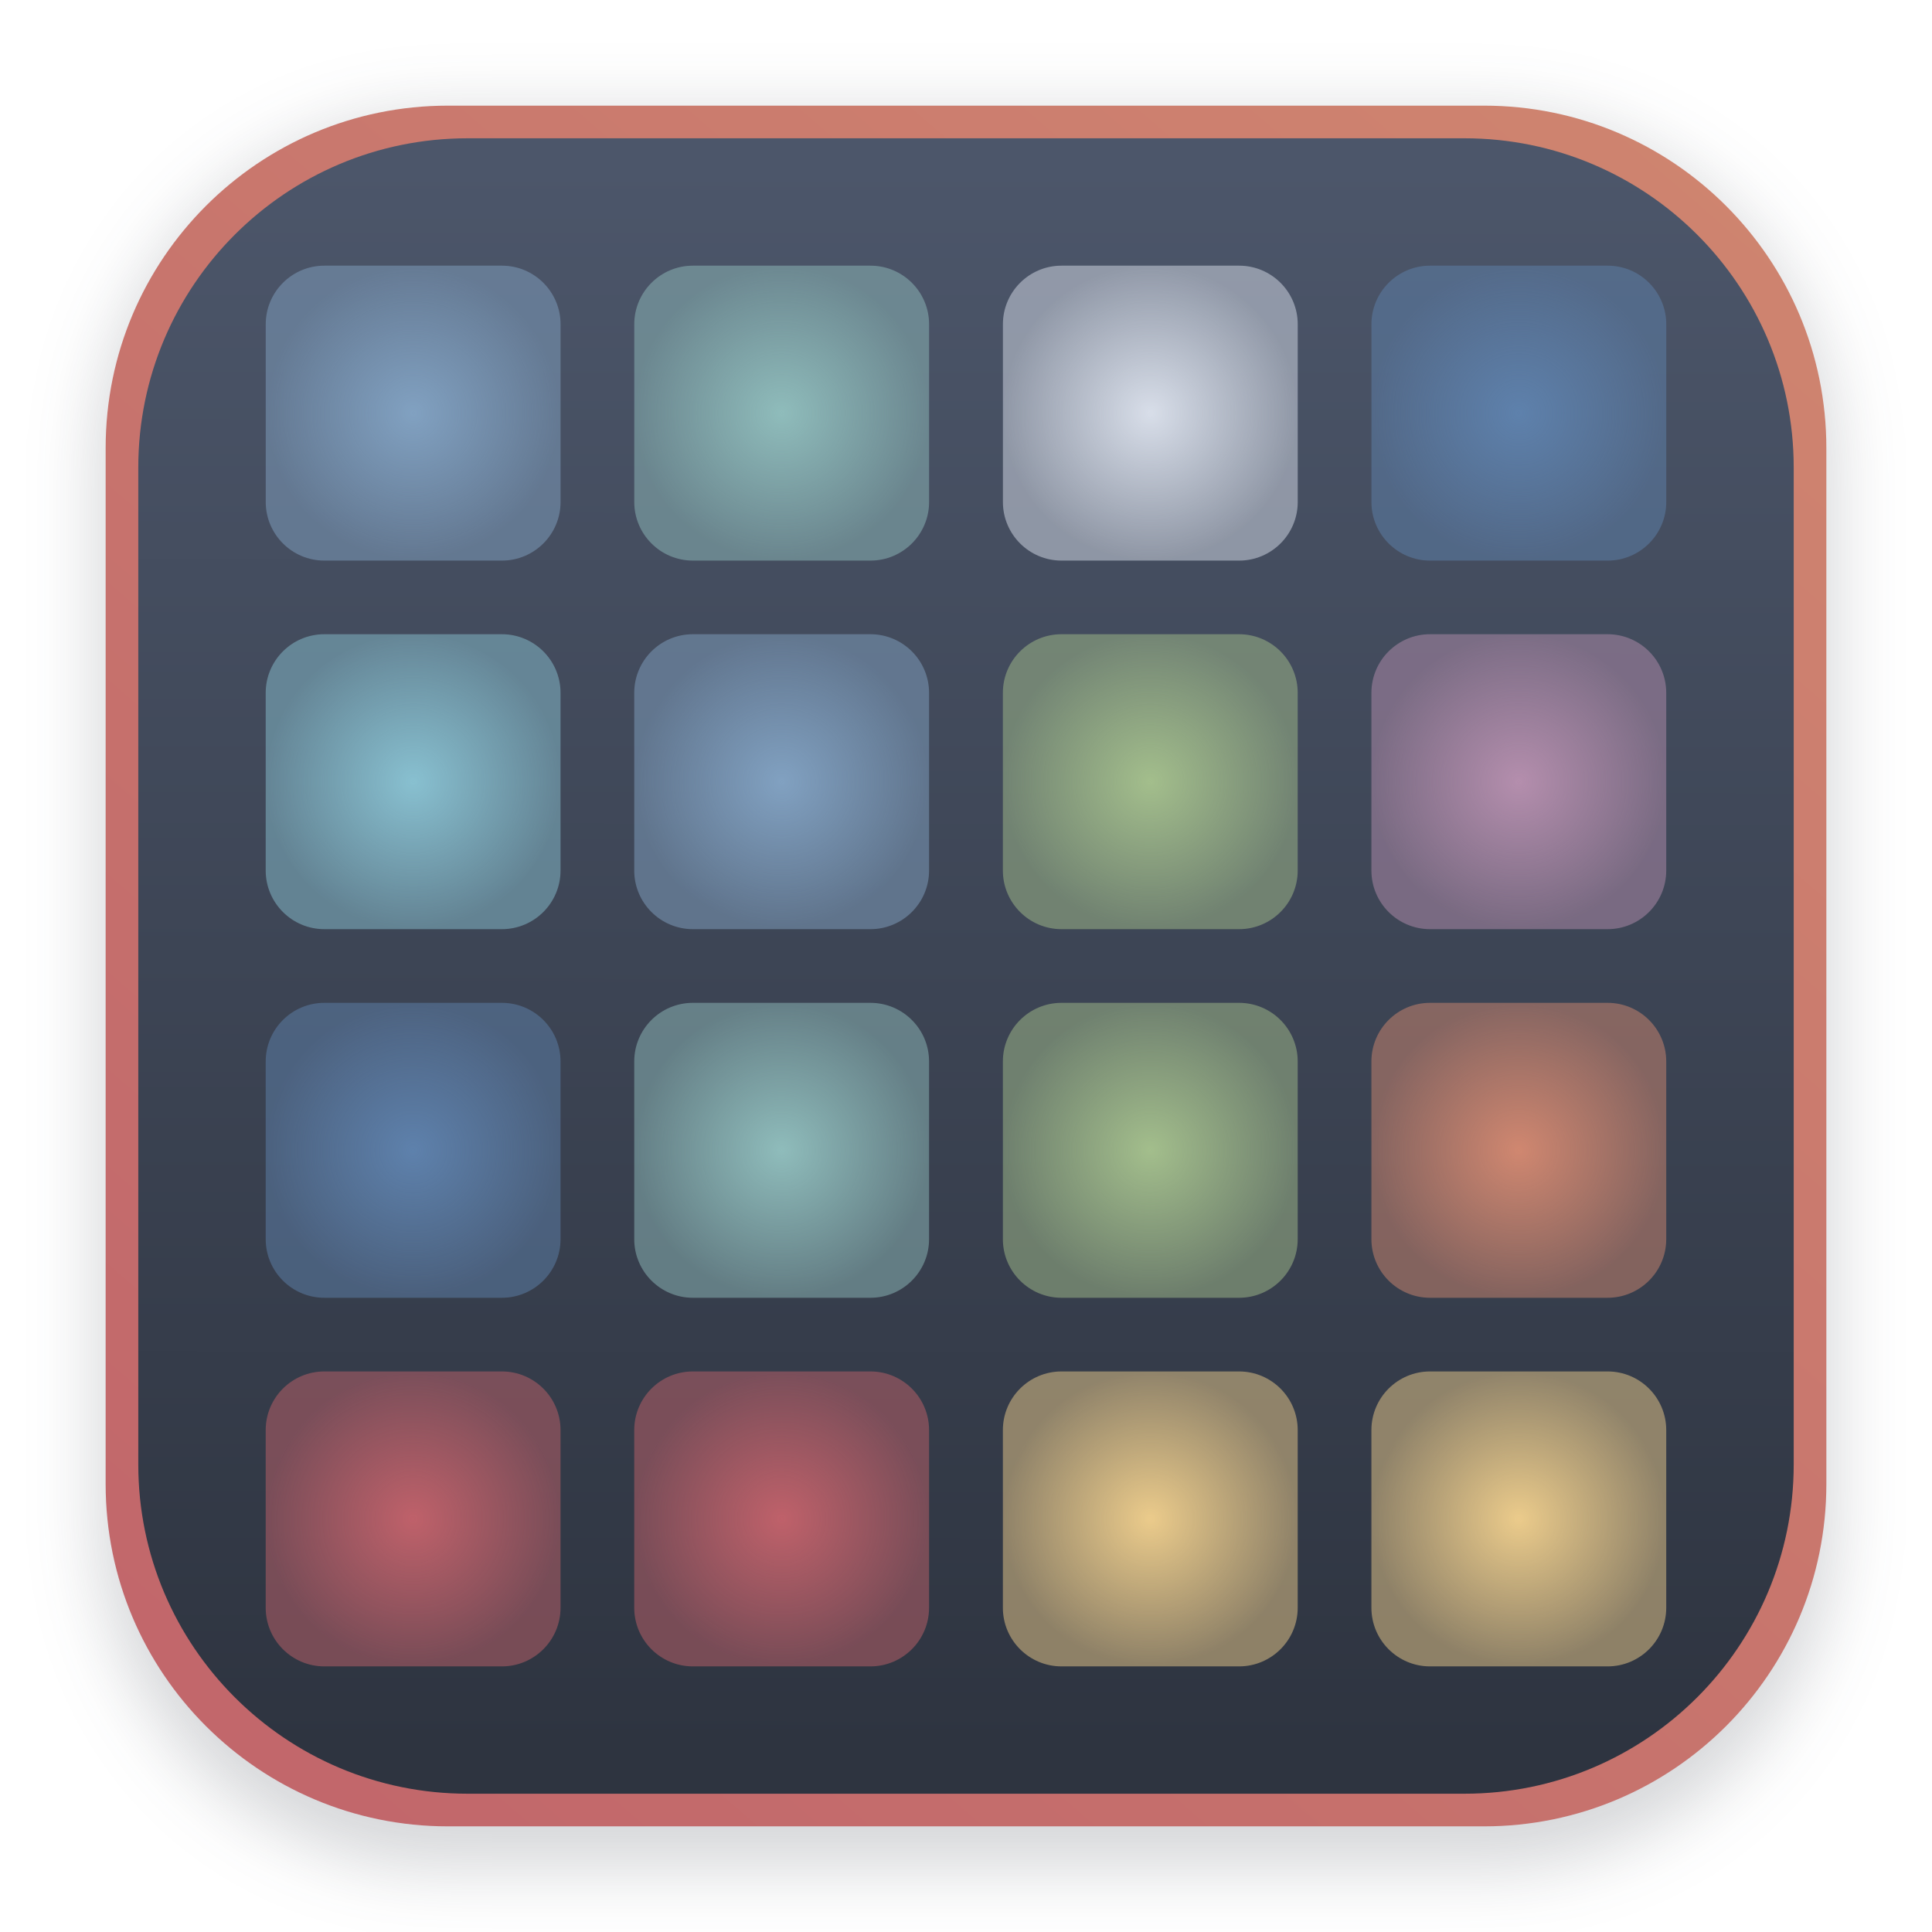
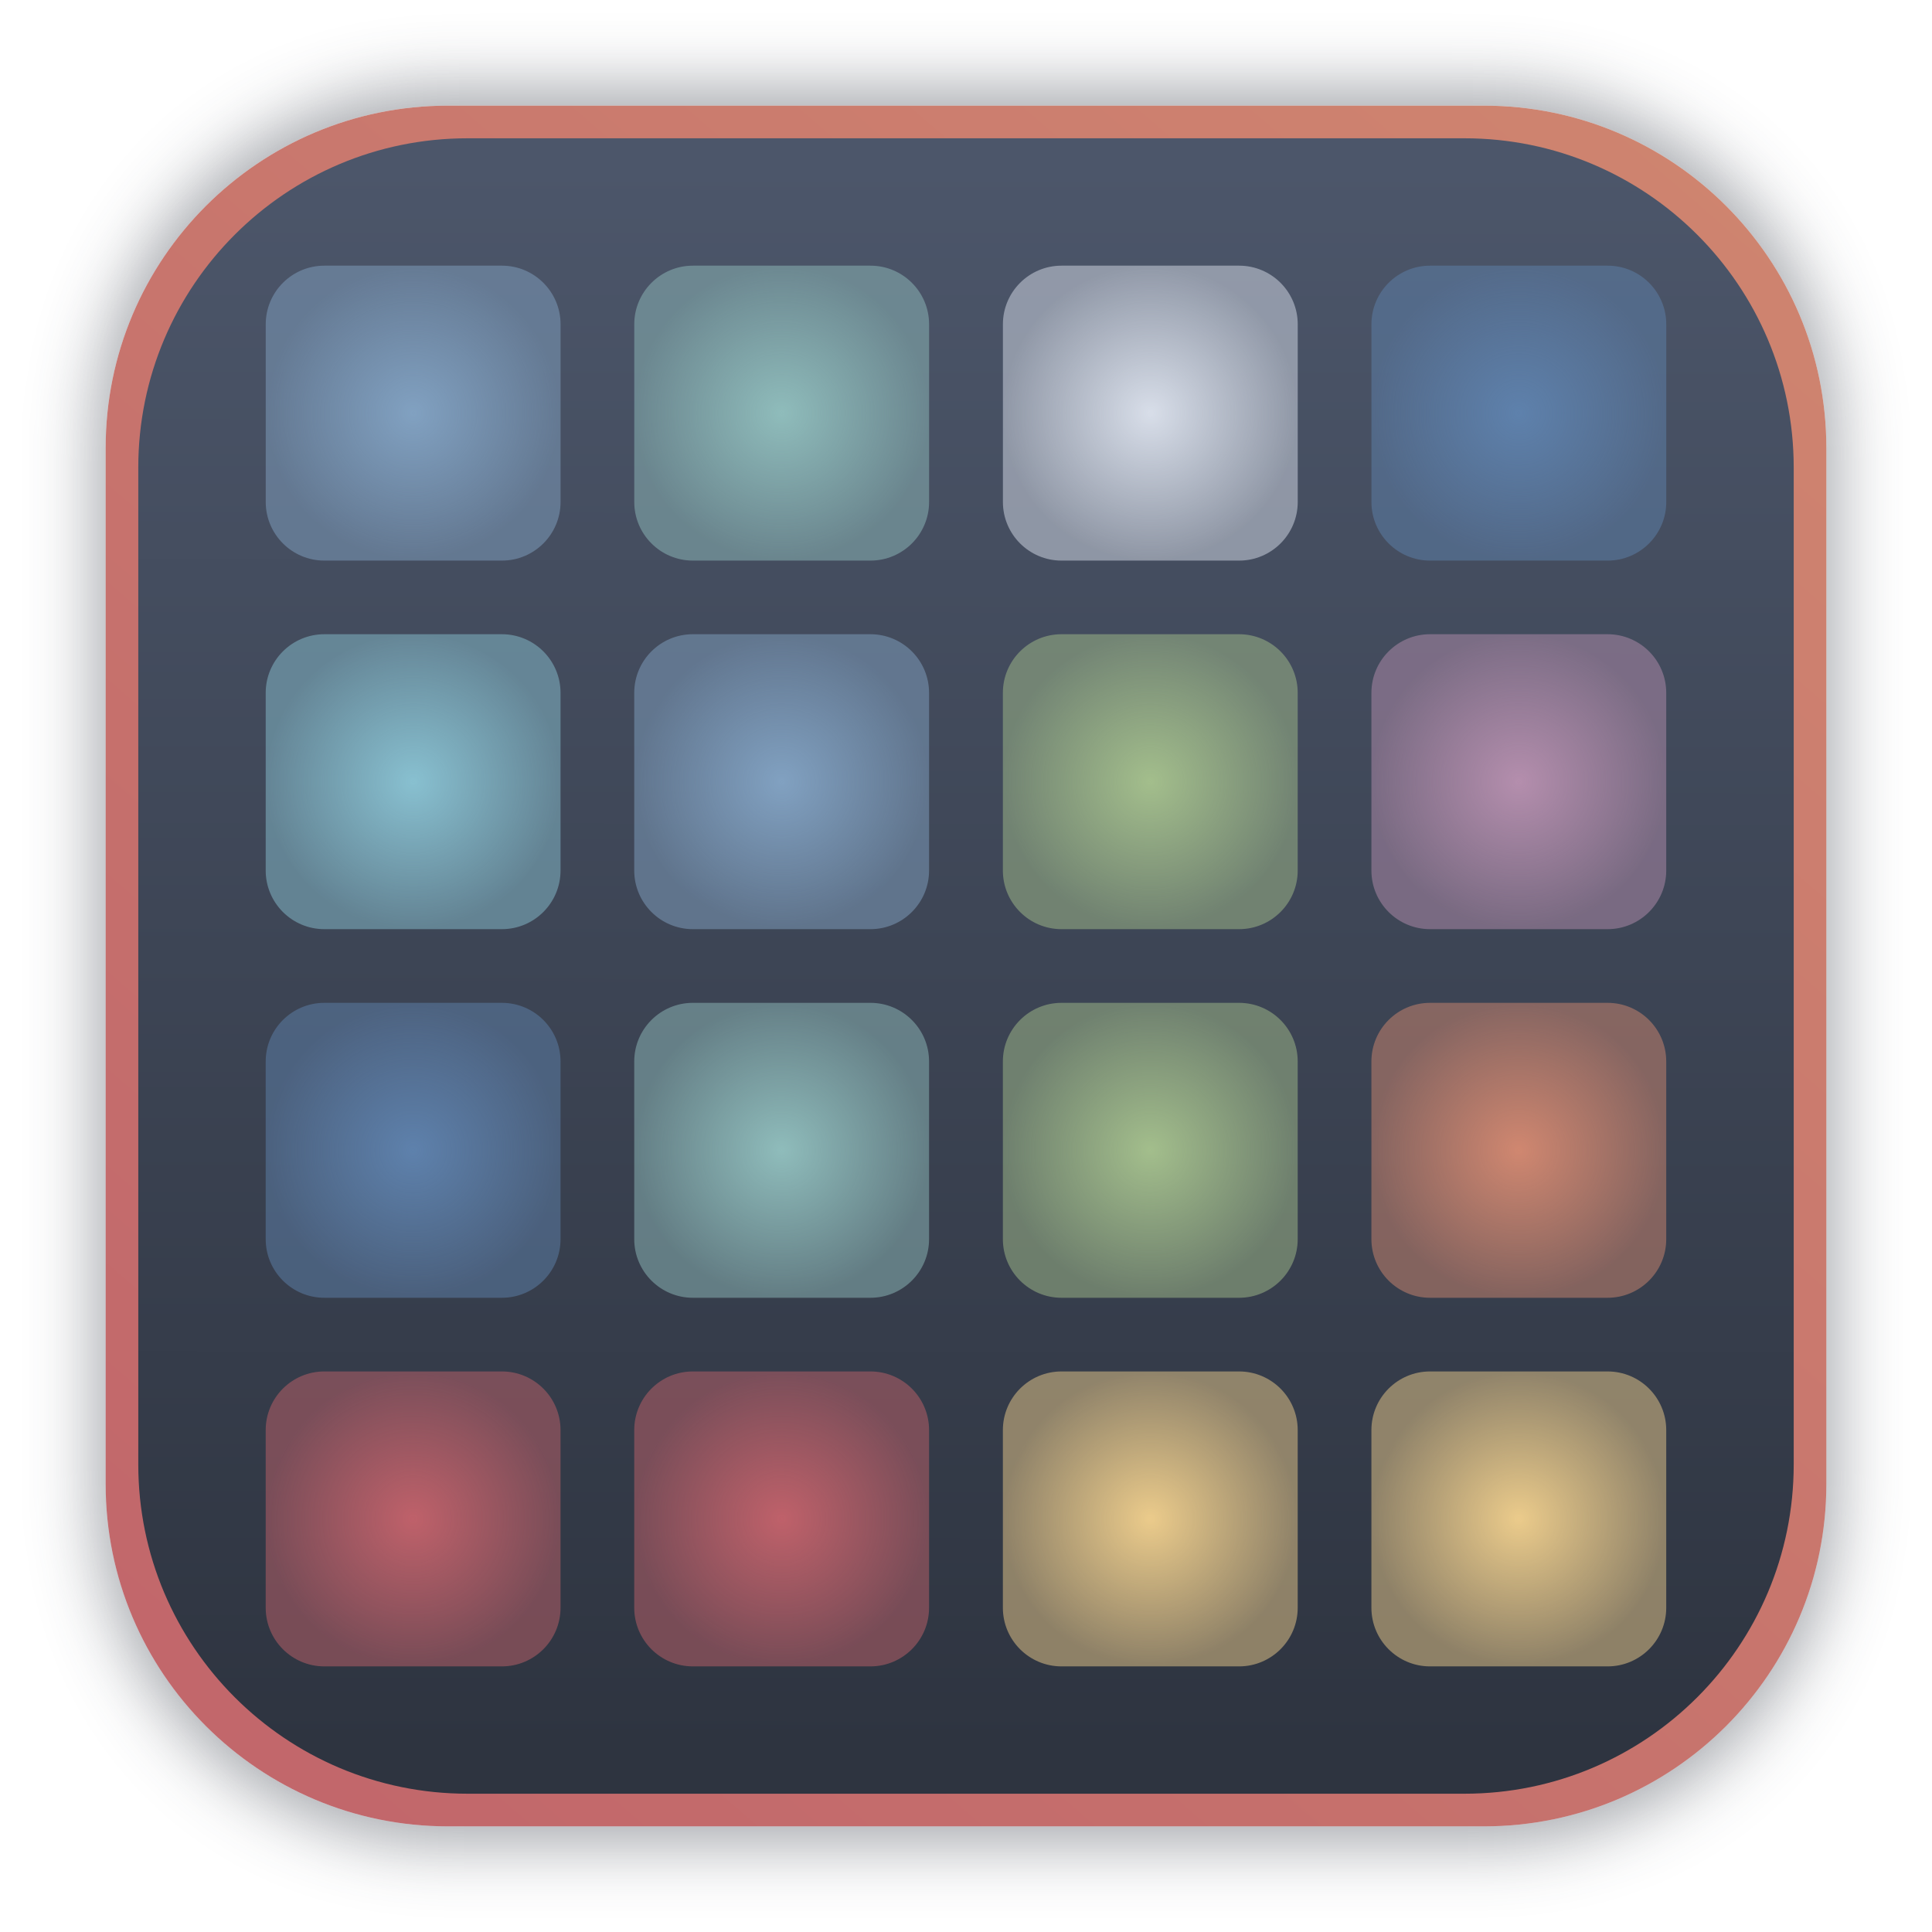
<svg xmlns="http://www.w3.org/2000/svg" xmlns:xlink="http://www.w3.org/1999/xlink" width="64" height="64" version="1.1" viewBox="0 0 16.933 16.933" id="svg56">
  <defs id="defs28">
    <linearGradient id="linearGradient1102">
      <stop style="stop-color:#bf616a;stop-opacity:1;" offset="0" id="stop1098" />
      <stop style="stop-color:#bf616a;stop-opacity:0.5;" offset="1" id="stop1100" />
    </linearGradient>
    <linearGradient id="linearGradient1094">
      <stop style="stop-color:#bf616a;stop-opacity:1;" offset="0" id="stop1090" />
      <stop style="stop-color:#bf616a;stop-opacity:0.5;" offset="1" id="stop1092" />
    </linearGradient>
    <linearGradient id="linearGradient1086">
      <stop style="stop-color:#ebcb8b;stop-opacity:1;" offset="0" id="stop1082" />
      <stop style="stop-color:#ebcb8b;stop-opacity:0.5;" offset="1" id="stop1084" />
    </linearGradient>
    <linearGradient id="linearGradient1078">
      <stop style="stop-color:#ebcb8b;stop-opacity:1;" offset="0" id="stop1074" />
      <stop style="stop-color:#ebcb8b;stop-opacity:0.5;" offset="1" id="stop1076" />
    </linearGradient>
    <linearGradient id="linearGradient1070">
      <stop style="stop-color:#d08770;stop-opacity:1;" offset="0" id="stop1066" />
      <stop style="stop-color:#d08770;stop-opacity:0.5;" offset="1" id="stop1068" />
    </linearGradient>
    <linearGradient id="linearGradient1062">
      <stop style="stop-color:#a3be8c;stop-opacity:1;" offset="0" id="stop1058" />
      <stop style="stop-color:#a3be8c;stop-opacity:0.5;" offset="1" id="stop1060" />
    </linearGradient>
    <linearGradient id="linearGradient1054">
      <stop style="stop-color:#8fbcbb;stop-opacity:1;" offset="0" id="stop1050" />
      <stop style="stop-color:#8fbcbb;stop-opacity:0.5;" offset="1" id="stop1052" />
    </linearGradient>
    <linearGradient id="linearGradient1046">
      <stop style="stop-color:#5e81ac;stop-opacity:1;" offset="0" id="stop1042" />
      <stop style="stop-color:#5e81ac;stop-opacity:0.5;" offset="1" id="stop1044" />
    </linearGradient>
    <linearGradient id="linearGradient1038">
      <stop style="stop-color:#88c0d0;stop-opacity:1;" offset="0" id="stop1034" />
      <stop style="stop-color:#88c0d0;stop-opacity:0.5;" offset="1" id="stop1036" />
    </linearGradient>
    <linearGradient id="linearGradient1030">
      <stop style="stop-color:#81a1c1;stop-opacity:1;" offset="0" id="stop1026" />
      <stop style="stop-color:#81a1c1;stop-opacity:0.5;" offset="1" id="stop1028" />
    </linearGradient>
    <linearGradient id="linearGradient1022">
      <stop style="stop-color:#a3be8c;stop-opacity:1;" offset="0" id="stop1018" />
      <stop style="stop-color:#a3be8c;stop-opacity:0.5;" offset="1" id="stop1020" />
    </linearGradient>
    <linearGradient id="linearGradient1014">
      <stop style="stop-color:#b48ead;stop-opacity:1;" offset="0" id="stop1010" />
      <stop style="stop-color:#b48ead;stop-opacity:0.5;" offset="1" id="stop1012" />
    </linearGradient>
    <linearGradient id="linearGradient1006">
      <stop style="stop-color:#5e81ac;stop-opacity:1;" offset="0" id="stop1002" />
      <stop style="stop-color:#5e81ac;stop-opacity:0.5;" offset="1" id="stop1004" />
    </linearGradient>
    <linearGradient id="linearGradient998">
      <stop style="stop-color:#d8dee9;stop-opacity:1;" offset="0" id="stop994" />
      <stop style="stop-color:#d8dee9;stop-opacity:0.5;" offset="1" id="stop996" />
    </linearGradient>
    <linearGradient id="linearGradient990">
      <stop style="stop-color:#8fbcbb;stop-opacity:1;" offset="0" id="stop986" />
      <stop style="stop-color:#8fbcbb;stop-opacity:0.5;" offset="1" id="stop988" />
    </linearGradient>
    <linearGradient id="linearGradient982">
      <stop style="stop-color:#81a1c1;stop-opacity:1;" offset="0" id="stop978" />
      <stop style="stop-color:#81a1c1;stop-opacity:0.5;" offset="1" id="stop980" />
    </linearGradient>
    <linearGradient id="linearGradient14485">
      <stop style="stop-color:#bf616a;stop-opacity:1;" offset="0" id="stop14481" />
      <stop style="stop-color:#d08770;stop-opacity:1;" offset="1" id="stop14483" />
    </linearGradient>
    <linearGradient id="linearGradient12075" x1="7.971" x2="7.983" y1="15.584" y2="1.162" gradientTransform="matrix(.96209 0 0 .96209 .321 .321)" gradientUnits="userSpaceOnUse">
      <stop stop-color="#2e3440" offset="0" id="stop12071" />
      <stop stop-color="#4c566a" offset="1" id="stop12073" />
    </linearGradient>
    <linearGradient id="linearGradient10617" x1="7.971" x2="7.983" y1="15.584" y2="1.162" gradientTransform="matrix(.96209 0 0 .96209 .321 .321)" gradientUnits="userSpaceOnUse">
      <stop stop-color="#2e3440" offset="0" id="stop10613" />
      <stop stop-color="#4c566a" offset="1" id="stop10615" style="stop-color:#d08770;stop-opacity:1;" />
    </linearGradient>
    <filter id="filter1178" x="-0.048" y="-0.048" width="1.096" height="1.096" color-interpolation-filters="sRGB">
      <feGaussianBlur stdDeviation="0.307" id="feGaussianBlur2" />
    </filter>
    <linearGradient id="linearGradient1340" x1="8.355" x2="8.4" y1="16.007" y2=".794" gradientUnits="userSpaceOnUse">
      <stop stop-color="#d8dee9" offset="0" id="stop5" />
      <stop stop-color="#eceff4" offset="1" id="stop7" />
    </linearGradient>
    <linearGradient id="linearGradient2014" x1="7.971" x2="7.983" y1="15.584" y2="1.162" gradientUnits="userSpaceOnUse">
      <stop stop-color="#2e3440" stop-opacity=".2" offset="0" id="stop10" />
      <stop stop-color="#4c566a" stop-opacity=".2" offset="1" id="stop12" />
    </linearGradient>
    <linearGradient id="linearGradient2546" x1="7.971" x2="7.983" y1="15.584" y2="1.162" gradientTransform="matrix(.96209 0 0 .96209 .321 .321)" gradientUnits="userSpaceOnUse">
      <stop stop-color="#2e3440" offset="0" id="stop15" />
      <stop stop-color="#4c566a" offset="1" id="stop17" />
    </linearGradient>
    <filter id="filter888" x="-0.063" y="-0.093" width="1.126" height="1.186" color-interpolation-filters="sRGB">
      <feGaussianBlur stdDeviation="0.145" id="feGaussianBlur20" />
    </filter>
    <linearGradient id="linearGradient881" x1="5.205" x2="5.205" y1="7.16" y2="3.865" gradientUnits="userSpaceOnUse">
      <stop stop-color="#d8dee9" offset="0" id="stop23" />
      <stop stop-color="#eceff4" offset="1" id="stop25" />
    </linearGradient>
    <linearGradient xlink:href="#linearGradient14485" id="linearGradient14487" x1="1.341" y1="19.536" x2="17.4" y2="0.974" gradientUnits="userSpaceOnUse" />
    <radialGradient xlink:href="#linearGradient982" id="radialGradient984" cx="3.366" cy="1.665" fx="3.366" fy="1.665" r="1.36" gradientTransform="matrix(1,0,0,1.000061,0,-1.0156459e-4)" gradientUnits="userSpaceOnUse" />
    <radialGradient xlink:href="#linearGradient990" id="radialGradient992" cx="6.766" cy="1.665" fx="6.766" fy="1.665" r="1.36" gradientTransform="matrix(1,0,0,1.000061,0,-1.0156459e-4)" gradientUnits="userSpaceOnUse" />
    <radialGradient xlink:href="#linearGradient998" id="radialGradient1000" cx="10.167" cy="1.665" fx="10.167" fy="1.665" r="1.36" gradientTransform="matrix(1,0,0,1.000061,0,-1.0156459e-4)" gradientUnits="userSpaceOnUse" />
    <radialGradient xlink:href="#linearGradient1006" id="radialGradient1008" cx="13.567" cy="1.665" fx="13.567" fy="1.665" r="1.36" gradientTransform="matrix(1,0,0,1.000061,0,-1.0155857e-4)" gradientUnits="userSpaceOnUse" />
    <radialGradient xlink:href="#linearGradient1014" id="radialGradient1016" cx="15.267" cy="8.466" fx="15.267" fy="8.466" r="1.36" gradientTransform="matrix(1,0,0,1.000049,0,-4.1180847e-4)" gradientUnits="userSpaceOnUse" />
    <radialGradient xlink:href="#linearGradient1022" id="radialGradient1024" cx="11.867" cy="8.466" fx="11.867" fy="8.466" r="1.36" gradientTransform="matrix(1,0,0,1.000049,0,-4.1181327e-4)" gradientUnits="userSpaceOnUse" />
    <radialGradient xlink:href="#linearGradient1030" id="radialGradient1032" cx="8.466" cy="8.466" fx="8.466" fy="8.466" r="1.36" gradientTransform="matrix(1,0,0,1.000049,0,-4.1181327e-4)" gradientUnits="userSpaceOnUse" />
    <radialGradient xlink:href="#linearGradient1038" id="radialGradient1040" cx="5.066" cy="8.466" fx="5.066" fy="8.466" r="1.36" gradientTransform="matrix(1,0,0,1.000049,0,-4.1181327e-4)" gradientUnits="userSpaceOnUse" />
    <radialGradient xlink:href="#linearGradient1046" id="radialGradient1048" cx="5.066" cy="8.466" fx="5.066" fy="8.466" r="1.36" gradientTransform="matrix(1,0,0,1.000049,0,-4.1181327e-4)" gradientUnits="userSpaceOnUse" />
    <radialGradient xlink:href="#linearGradient1054" id="radialGradient1056" cx="8.466" cy="8.466" fx="8.466" fy="8.466" r="1.36" gradientTransform="matrix(1,0,0,1.000049,0,-4.1181327e-4)" gradientUnits="userSpaceOnUse" />
    <radialGradient xlink:href="#linearGradient1062" id="radialGradient1064" cx="11.867" cy="8.466" fx="11.867" fy="8.466" r="1.36" gradientTransform="matrix(1,0,0,1.000049,0,-4.1181327e-4)" gradientUnits="userSpaceOnUse" />
    <radialGradient xlink:href="#linearGradient1070" id="radialGradient1072" cx="15.267" cy="8.466" fx="15.267" fy="8.466" r="1.36" gradientTransform="matrix(1,0,0,1.000049,0,-4.1180847e-4)" gradientUnits="userSpaceOnUse" />
    <radialGradient xlink:href="#linearGradient1078" id="radialGradient1080" cx="15.267" cy="8.466" fx="15.267" fy="8.466" r="1.36" gradientTransform="matrix(1,0,0,1.000049,0,-4.1180847e-4)" gradientUnits="userSpaceOnUse" />
    <radialGradient xlink:href="#linearGradient1086" id="radialGradient1088" cx="11.867" cy="8.466" fx="11.867" fy="8.466" r="1.36" gradientTransform="matrix(1,0,0,1.000049,0,-4.1181327e-4)" gradientUnits="userSpaceOnUse" />
    <radialGradient xlink:href="#linearGradient1094" id="radialGradient1096" cx="8.466" cy="8.466" fx="8.466" fy="8.466" r="1.36" gradientTransform="matrix(1,0,0,1.000049,0,-4.1181327e-4)" gradientUnits="userSpaceOnUse" />
    <radialGradient xlink:href="#linearGradient1102" id="radialGradient1104" cx="5.066" cy="8.466" fx="5.066" fy="8.466" r="1.36" gradientTransform="matrix(1,0,0,1.000049,0,-4.1181327e-4)" gradientUnits="userSpaceOnUse" />
+     <filter id="filter1178-3" x="-0.048" y="-0.048" width="1.096" height="1.096" color-interpolation-filters="sRGB">
+       <feGaussianBlur stdDeviation="0.307" id="feGaussianBlur436" />
+     </filter>
  </defs>
  <g stroke-linecap="round" stroke-linejoin="round" id="g40">
-     <rect transform="matrix(.99138 0 0 1 .072989 2.5202e-7)" x=".794" y="1.017" width="15.346" height="15.346" rx="3.053" ry="3.053" fill="#2e3440" filter="url(#filter1178)" opacity=".2" stroke-width="1.249" style="mix-blend-mode:normal" id="rect30" />
+     <rect transform="matrix(0.99138,0,0,1,0.07277341,-0.11191)" x="0.794" y="0.905" width="15.346" height="15.346" rx="3.053" ry="3.053" fill="#2e3440" filter="url(#filter1178)" opacity="0.45" stroke-linecap="round" stroke-linejoin="round" stroke-width="1.249" style="mix-blend-mode:normal;filter:url(#filter1178-3)" id="rect441" />
    <rect x=".926" y=".926" width="15.081" height="15.081" rx="3" ry="3" fill="url(#linearGradient1340)" stroke-width="1.227" id="rect32" />
    <rect x=".012" y=".006" width="16.924" height="16.927" fill="none" opacity=".15" stroke-width="1.052" id="rect34" />
    <g id="g14302">
      <g id="g14296">
        <g id="g14291">
          <g id="g14287">
            <g id="g14344">
              <g id="g14335">
                <g id="g14327">
                  <g id="g14320">
                    <g id="g14314">
                      <g id="g14309">
                        <g id="g14305">
                          <g id="g14377">
                            <g id="g14369">
                              <g id="g14362">
                                <g id="g14356">
                                  <g id="g14351">
                                    <g id="g14347">
                                      <g id="g14479" style="fill-opacity:1;fill:url(#linearGradient14487)">
                                        <g id="g14465" style="fill-opacity:1;fill:url(#linearGradient14487)">
                                          <g id="g14452" style="fill-opacity:1;fill:url(#linearGradient14487)">
                                            <g id="g14440" style="fill-opacity:1;fill:url(#linearGradient14487)">
                                              <g id="g14429" style="fill-opacity:1;fill:url(#linearGradient14487)">
                                                <g id="g14419" style="fill-opacity:1;fill:url(#linearGradient14487)">
                                                  <g id="g14410" style="fill-opacity:1;fill:url(#linearGradient14487)">
                                                    <g id="g14402" style="fill-opacity:1;fill:url(#linearGradient14487)">
                                                      <g id="g14395" style="fill-opacity:1;fill:url(#linearGradient14487)">
                                                        <g id="g14389" style="fill-opacity:1;fill:url(#linearGradient14487)">
                                                          <g id="g14384" style="fill-opacity:1;fill:url(#linearGradient14487)">
                                                            <g id="g14380" style="fill-opacity:1;fill:url(#linearGradient14487)">
                                                              <rect x=".926" y=".926" width="15.081" height="15.081" rx="3" ry="3" fill="url(#linearGradient2014)" stroke-width="1.227" id="rect36" style="fill-opacity:1;fill:url(#linearGradient14487)" />
                                                            </g>
                                                          </g>
                                                        </g>
                                                      </g>
                                                    </g>
                                                  </g>
                                                </g>
                                              </g>
                                            </g>
                                          </g>
                                        </g>
                                      </g>
                                    </g>
                                  </g>
                                </g>
                              </g>
                            </g>
                          </g>
                        </g>
                      </g>
                    </g>
                  </g>
                </g>
              </g>
            </g>
          </g>
        </g>
      </g>
    </g>
    <rect x="1.212" y="1.212" width="14.509" height="14.509" rx="2.886" ry="2.886" fill="url(#linearGradient2546)" stroke-width="1.227" id="rect38" />
    <g id="g14221" transform="matrix(0.95,0,0,0.95,0.42332,2.038646)">
      <g id="g13878" transform="translate(-1.700279,4.9233437e-5)">
        <rect x="7.106" y="7.106" width="2.72" height="2.721" rx="0.541" ry="0.541" fill="url(#linearGradient2546)" stroke-width="0.23" id="rect38-7-7-3-6-3" style="fill:url(#radialGradient1056);fill-opacity:1" />
        <rect x="3.706" y="7.106" width="2.72" height="2.721" rx="0.541" ry="0.541" fill="url(#linearGradient2546)" stroke-width="0.23" id="rect38-7-7-3-6-3-6" style="fill:url(#radialGradient1048);fill-opacity:1" />
        <rect x="10.507" y="7.106" width="2.72" height="2.721" rx="0.541" ry="0.541" fill="url(#linearGradient2546)" stroke-width="0.23" id="rect38-7-7-3-6-3-0" style="fill:url(#radialGradient1064);fill-opacity:1" />
        <rect x="13.907" y="7.106" width="2.72" height="2.721" rx="0.541" ry="0.541" fill="url(#linearGradient2546)" stroke-width="0.23" id="rect38-7-7-3-6-3-0-1" style="fill:url(#radialGradient1072);fill-opacity:1" />
      </g>
      <g id="g13878-56" transform="matrix(1,0,0,1.000012,-1.700279,-3.400843)">
        <rect x="7.106" y="7.106" width="2.72" height="2.721" rx="0.541" ry="0.541" fill="url(#linearGradient2546)" stroke-width="0.23" id="rect38-7-7-3-6-3-9" style="fill:url(#radialGradient1032);fill-opacity:1" />
        <rect x="3.706" y="7.106" width="2.72" height="2.721" rx="0.541" ry="0.541" fill="url(#linearGradient2546)" stroke-width="0.23" id="rect38-7-7-3-6-3-6-3" style="fill:url(#radialGradient1040);fill-opacity:1" />
        <rect x="10.507" y="7.106" width="2.72" height="2.721" rx="0.541" ry="0.541" fill="url(#linearGradient2546)" stroke-width="0.23" id="rect38-7-7-3-6-3-0-74" style="fill:url(#radialGradient1024);fill-opacity:1" />
        <rect x="13.907" y="7.106" width="2.72" height="2.721" rx="0.541" ry="0.541" fill="url(#linearGradient2546)" stroke-width="0.23" id="rect38-7-7-3-6-3-0-1-5" style="fill:url(#radialGradient1016);fill-opacity:1" />
      </g>
      <g id="g18942">
        <rect x="5.406" y="0.305" width="2.72" height="2.721" rx="0.541" ry="0.541" fill="url(#linearGradient2546)" stroke-width="0.23" id="rect38-7-7-3-6-3-9-3" style="fill:url(#radialGradient992);fill-opacity:1" />
        <rect x="2.006" y="0.305" width="2.72" height="2.721" rx="0.541" ry="0.541" fill="url(#linearGradient2546)" stroke-width="0.23" id="rect38-7-7-3-6-3-6-3-0" style="fill:url(#radialGradient984);fill-opacity:1" />
        <rect x="8.807" y="0.305" width="2.72" height="2.721" rx="0.541" ry="0.541" fill="url(#linearGradient2546)" stroke-width="0.23" id="rect38-7-7-3-6-3-0-74-7" style="fill:url(#radialGradient1000);fill-opacity:1" />
        <rect x="12.207" y="0.305" width="2.72" height="2.721" rx="0.541" ry="0.541" fill="url(#linearGradient2546)" stroke-width="0.23" id="rect38-7-7-3-6-3-0-1-5-8" style="fill:url(#radialGradient1008);fill-opacity:1" />
      </g>
      <g id="g13878-5" transform="matrix(1,0,0,1.000012,-1.700279,3.400667)">
        <rect x="7.106" y="7.106" width="2.72" height="2.721" rx="0.541" ry="0.541" fill="url(#linearGradient2546)" stroke-width="0.23" id="rect38-7-7-3-6-3-5" style="fill:url(#radialGradient1096);fill-opacity:1" />
        <rect x="3.706" y="7.106" width="2.72" height="2.721" rx="0.541" ry="0.541" fill="url(#linearGradient2546)" stroke-width="0.23" id="rect38-7-7-3-6-3-6-4" style="fill:url(#radialGradient1104);fill-opacity:1" />
        <g id="g35171">
          <rect x="10.507" y="7.106" width="2.72" height="2.721" rx="0.541" ry="0.541" fill="url(#linearGradient2546)" stroke-width="0.23" id="rect38-7-7-3-6-3-0-7" style="fill:url(#radialGradient1088);fill-opacity:1" />
        </g>
        <rect x="13.907" y="7.106" width="2.72" height="2.721" rx="0.541" ry="0.541" fill="url(#linearGradient2546)" stroke-width="0.23" id="rect38-7-7-3-6-3-0-1-6" style="fill:url(#radialGradient1080);fill-opacity:1" />
      </g>
    </g>
  </g>
</svg>
